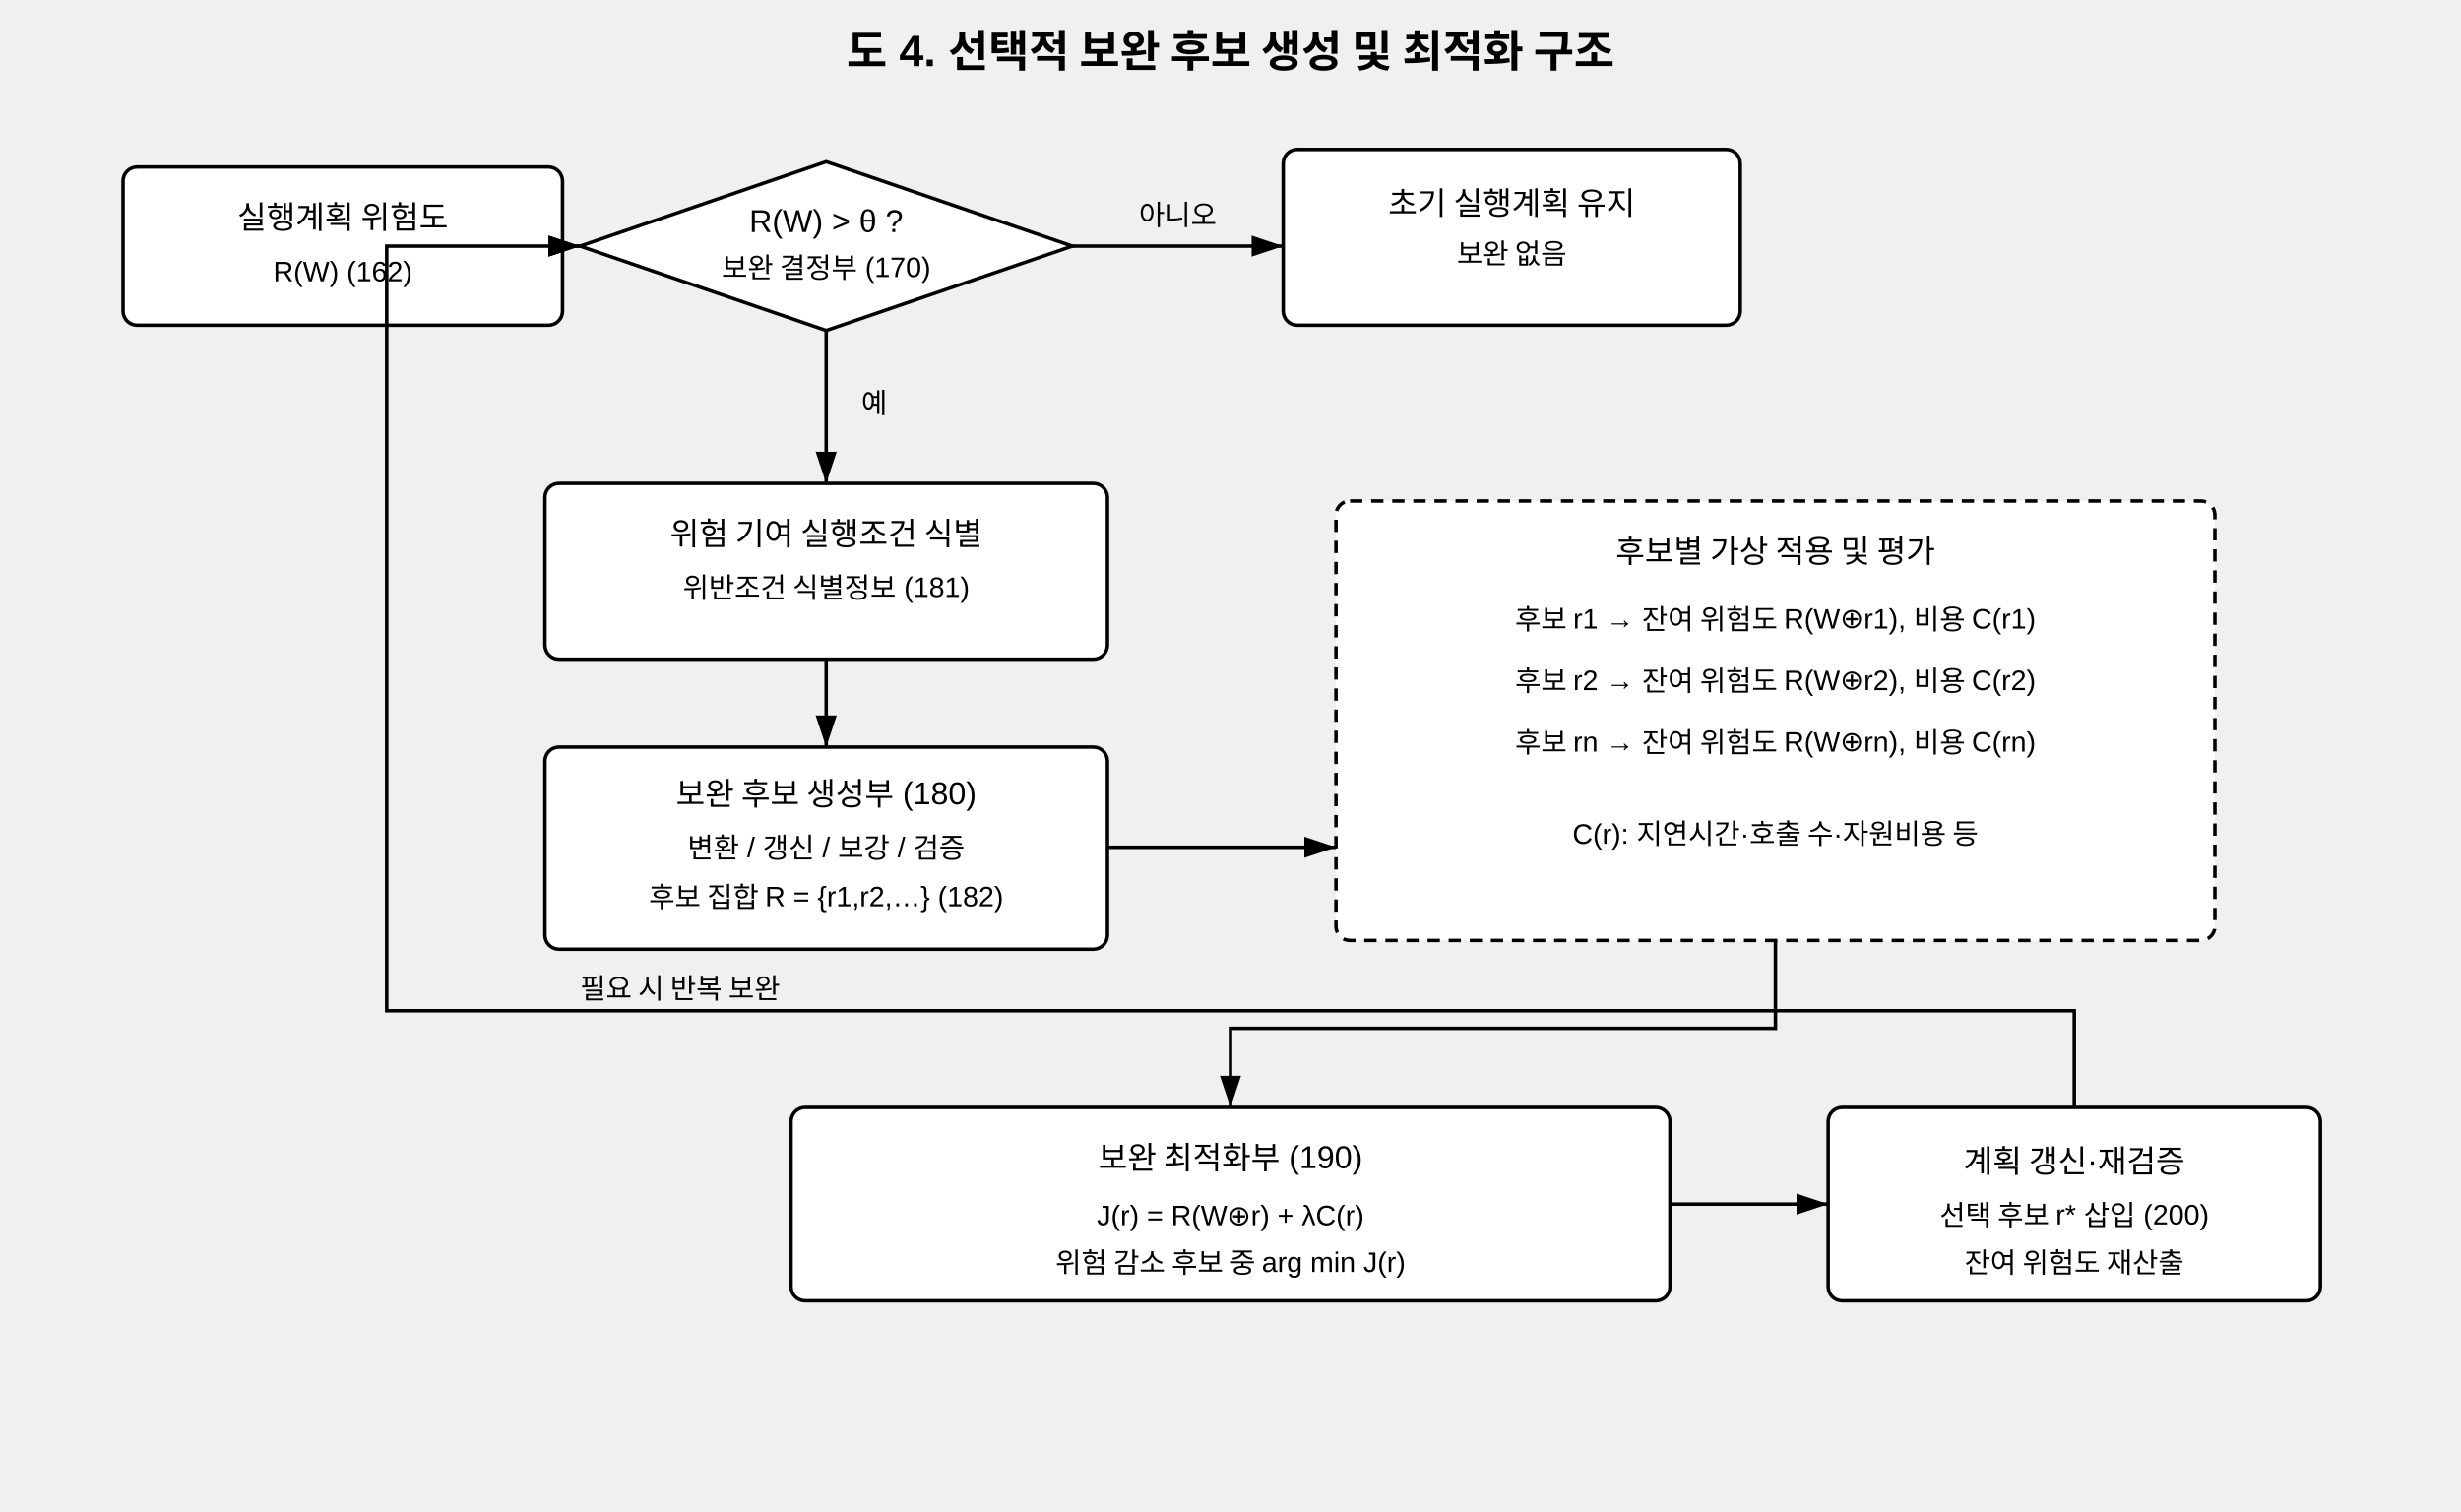
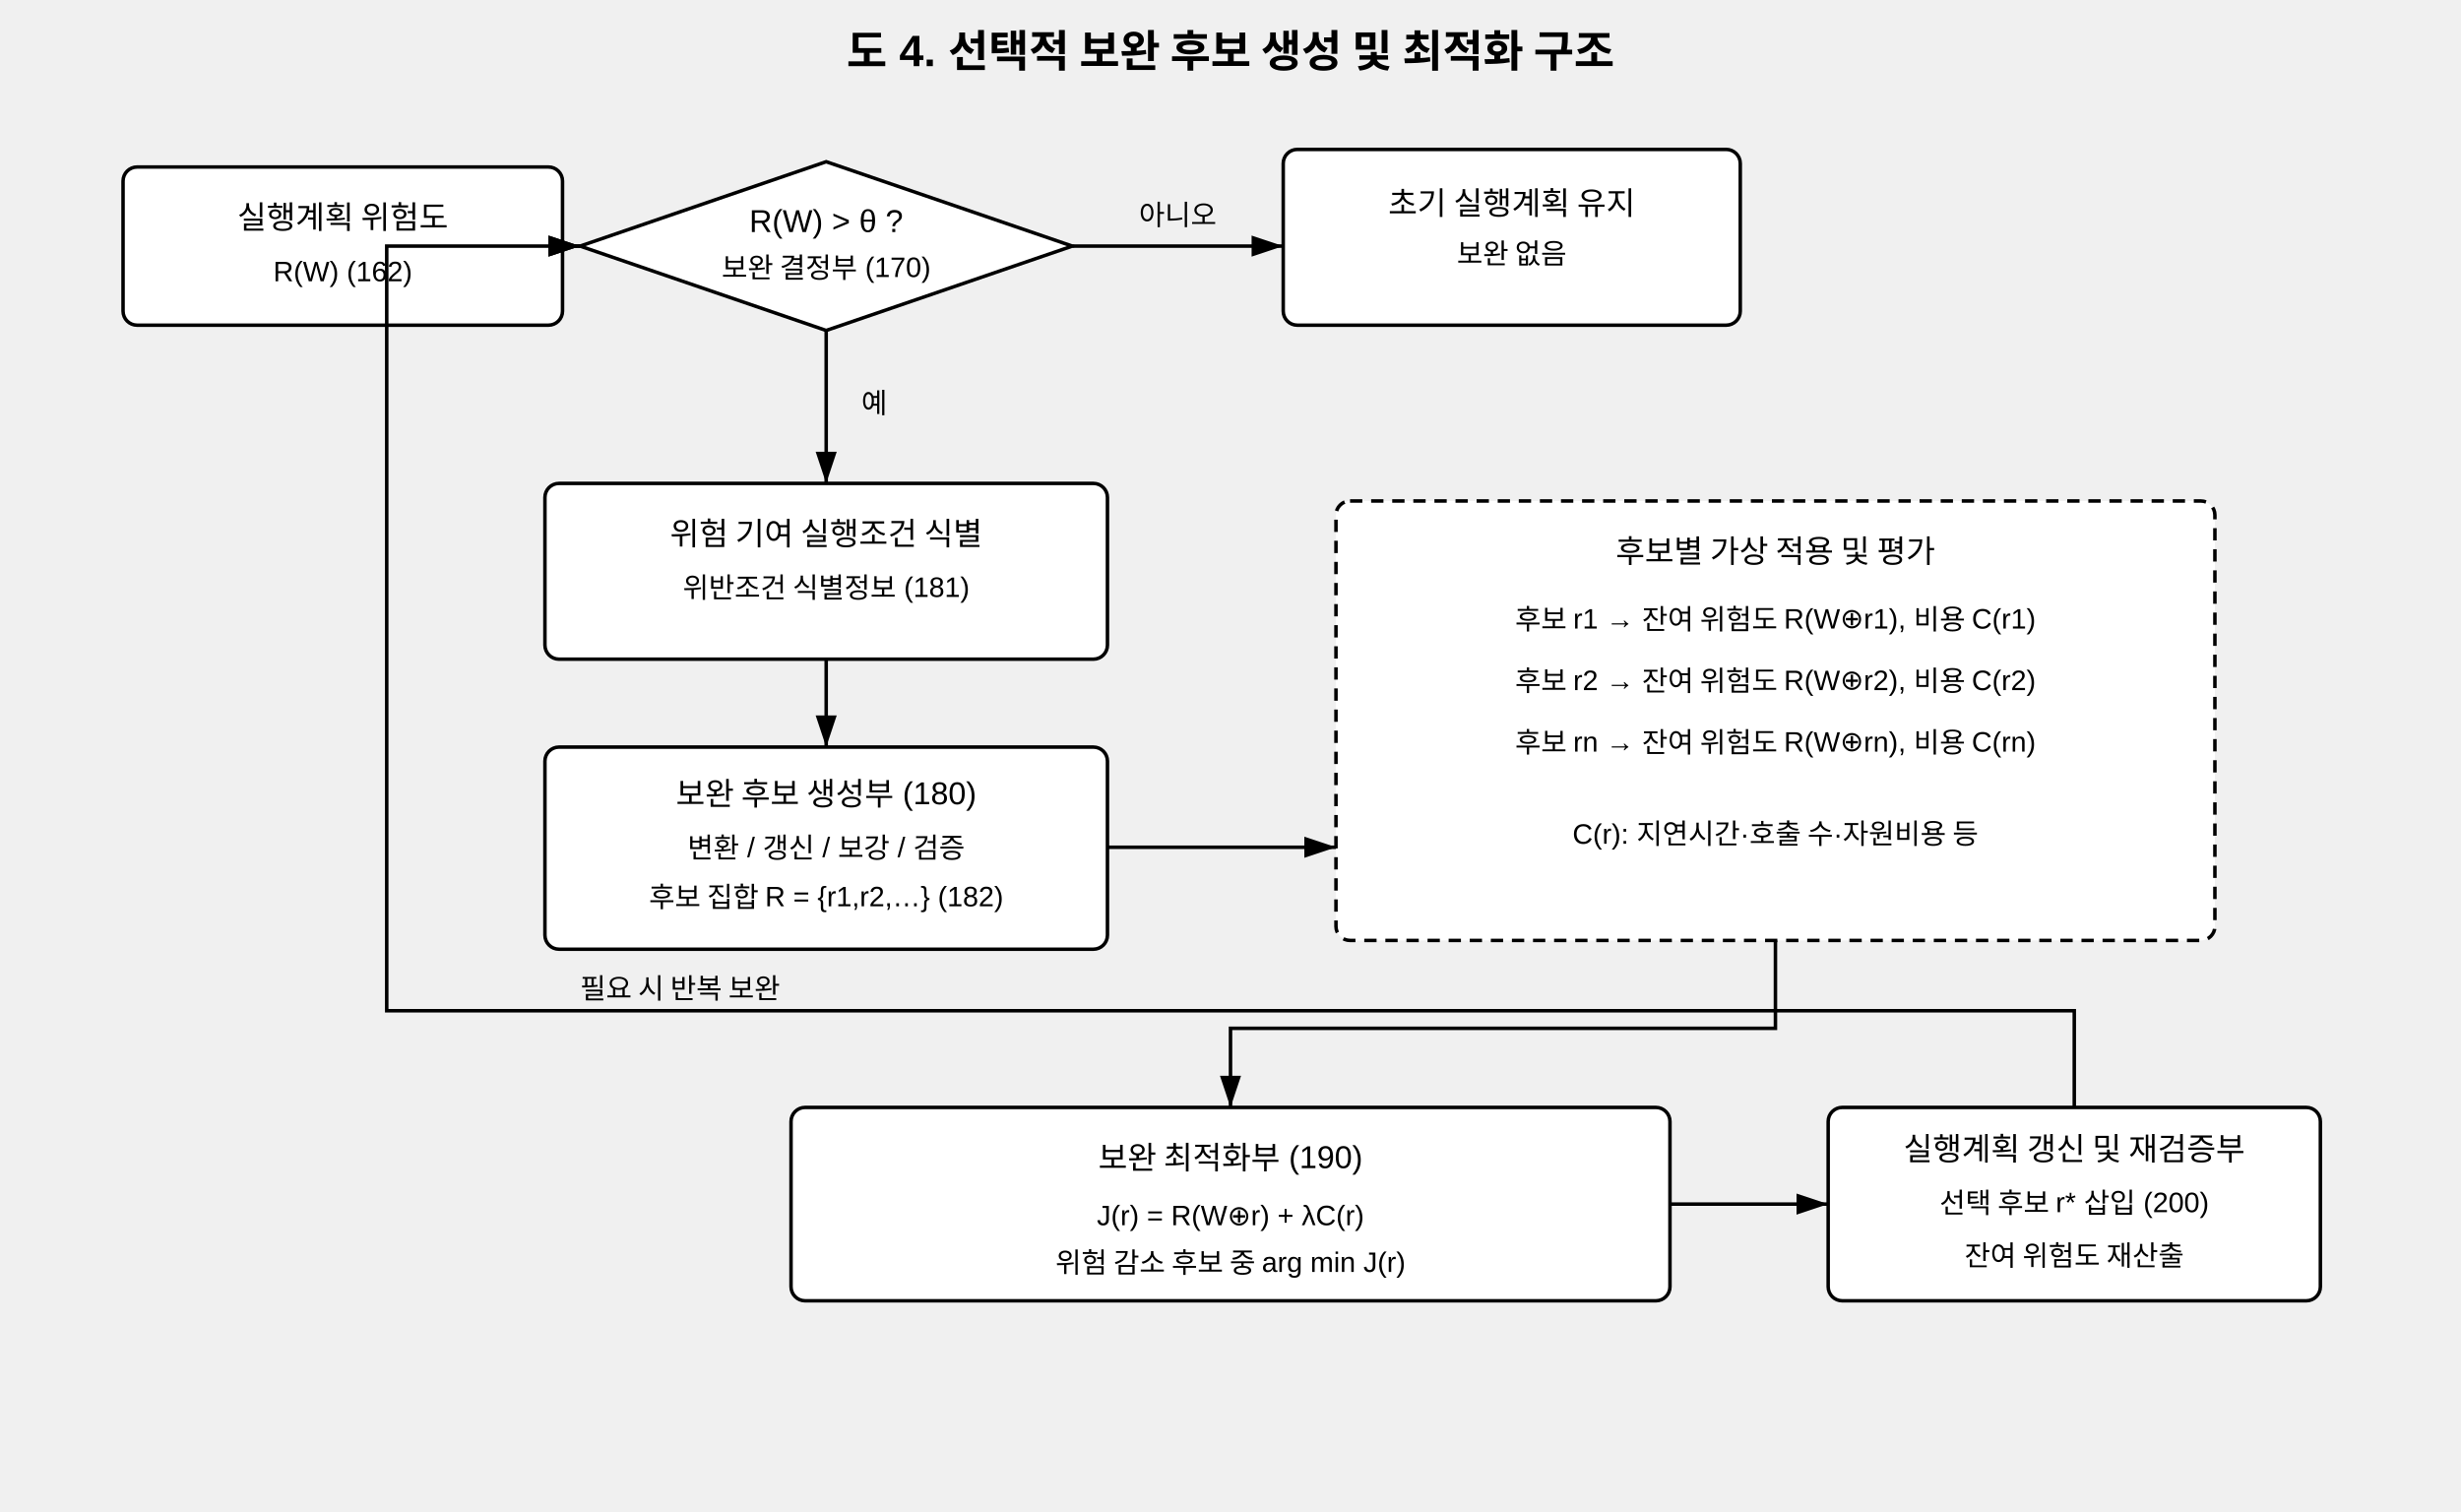
<svg xmlns="http://www.w3.org/2000/svg" width="1400" height="860" viewBox="0 0 1400 860">
  <defs>
    <marker id="a" markerWidth="10" markerHeight="10" refX="9" refY="3" orient="auto">
      <path d="M0,0 L0,6 L9,3 z" fill="black" />
    </marker>
  </defs>
  <style>text{font-family:Arial,'Noto Sans KR',sans-serif;fill:black}.t{font-size:25px;font-weight:bold}.s{font-size:18px}.n{font-size:16px}.b{fill:white;stroke:black;stroke-width:2}.d{fill:white;stroke:black;stroke-width:2;stroke-dasharray:7 5}.l{stroke:black;stroke-width:2;fill:none;marker-end:url(#a)}</style>
  <text x="700" y="38" text-anchor="middle" class="t">도 4. 선택적 보완 후보 생성 및 최적화 구조</text>
  <rect x="70" y="95" width="250" height="90" rx="8" class="b" />
  <text x="195" y="130" text-anchor="middle" class="s">실행계획 위험도</text>
  <text x="195" y="160" text-anchor="middle" class="n">R(W) (162)</text>
  <polygon points="470,92 610,140 470,188 330,140" class="b" />
  <text x="470" y="132" text-anchor="middle" class="s">R(W) &gt; θ ?</text>
  <text x="470" y="158" text-anchor="middle" class="n">보완 결정부 (170)</text>
  <path d="M320 140 H330" class="l" />
  <rect x="730" y="85" width="260" height="100" rx="8" class="b" />
  <text x="860" y="122" text-anchor="middle" class="s">초기 실행계획 유지</text>
  <text x="860" y="150" text-anchor="middle" class="n">보완 없음</text>
  <path d="M610 140 H730" class="l" />
  <text x="670" y="128" text-anchor="middle" class="n">아니오</text>
  <rect x="310" y="275" width="320" height="100" rx="8" class="b" />
  <text x="470" y="310" text-anchor="middle" class="s">위험 기여 실행조건 식별</text>
  <text x="470" y="340" text-anchor="middle" class="n">위반조건 식별정보 (181)</text>
  <path d="M470 188 V275" class="l" />
  <text x="490" y="235" class="n">예</text>
  <rect x="310" y="425" width="320" height="115" rx="8" class="b" />
  <text x="470" y="458" text-anchor="middle" class="s">보완 후보 생성부 (180)</text>
  <text x="470" y="488" text-anchor="middle" class="n">변환 / 갱신 / 보강 / 검증</text>
  <text x="470" y="516" text-anchor="middle" class="n">후보 집합 R = {r1,r2,…} (182)</text>
  <path d="M470 375 V425" class="l" />
  <rect x="760" y="285" width="500" height="250" rx="8" class="d" />
  <text x="1010" y="320" text-anchor="middle" class="s">후보별 가상 적용 및 평가</text>
  <text x="1010" y="358" text-anchor="middle" class="n">후보 r1 → 잔여 위험도 R(W⊕r1), 비용 C(r1)</text>
  <text x="1010" y="393" text-anchor="middle" class="n">후보 r2 → 잔여 위험도 R(W⊕r2), 비용 C(r2)</text>
  <text x="1010" y="428" text-anchor="middle" class="n">후보 rn → 잔여 위험도 R(W⊕rn), 비용 C(rn)</text>
  <text x="1010" y="480" text-anchor="middle" class="n">C(r): 지연시간·호출 수·자원비용 등</text>
  <path d="M630 482 H760" class="l" />
  <rect x="450" y="630" width="500" height="110" rx="8" class="b" />
  <text x="700" y="665" text-anchor="middle" class="s">보완 최적화부 (190)</text>
  <text x="700" y="697" text-anchor="middle" class="n">J(r) = R(W⊕r) + λC(r)</text>
  <text x="700" y="724" text-anchor="middle" class="n">위험 감소 후보 중 arg min J(r)</text>
  <path d="M1010 535 V585 H700 V630" class="l" />
  <rect x="1040" y="630" width="280" height="110" rx="8" class="b" />
-   <text x="1180" y="667" text-anchor="middle" class="s">계획 갱신·재검증</text>
-   <text x="1180" y="697" text-anchor="middle" class="n">선택 후보 r* 삽입 (200)</text>
-   <text x="1180" y="724" text-anchor="middle" class="n">잔여 위험도 재산출</text>
+   <text x="1180" y="660" text-anchor="middle" class="s">실행계획 갱신 및 재검증부</text>
+   <text x="1180" y="690" text-anchor="middle" class="n">선택 후보 r* 삽입 (200)</text>
+   <text x="1180" y="720" text-anchor="middle" class="n">잔여 위험도 재산출</text>
  <path d="M950 685 H1040" class="l" />
  <path d="M1180 630 V575 H220 V140 H330" class="l" />
  <text x="330" y="568" class="n">필요 시 반복 보완</text>
</svg>
